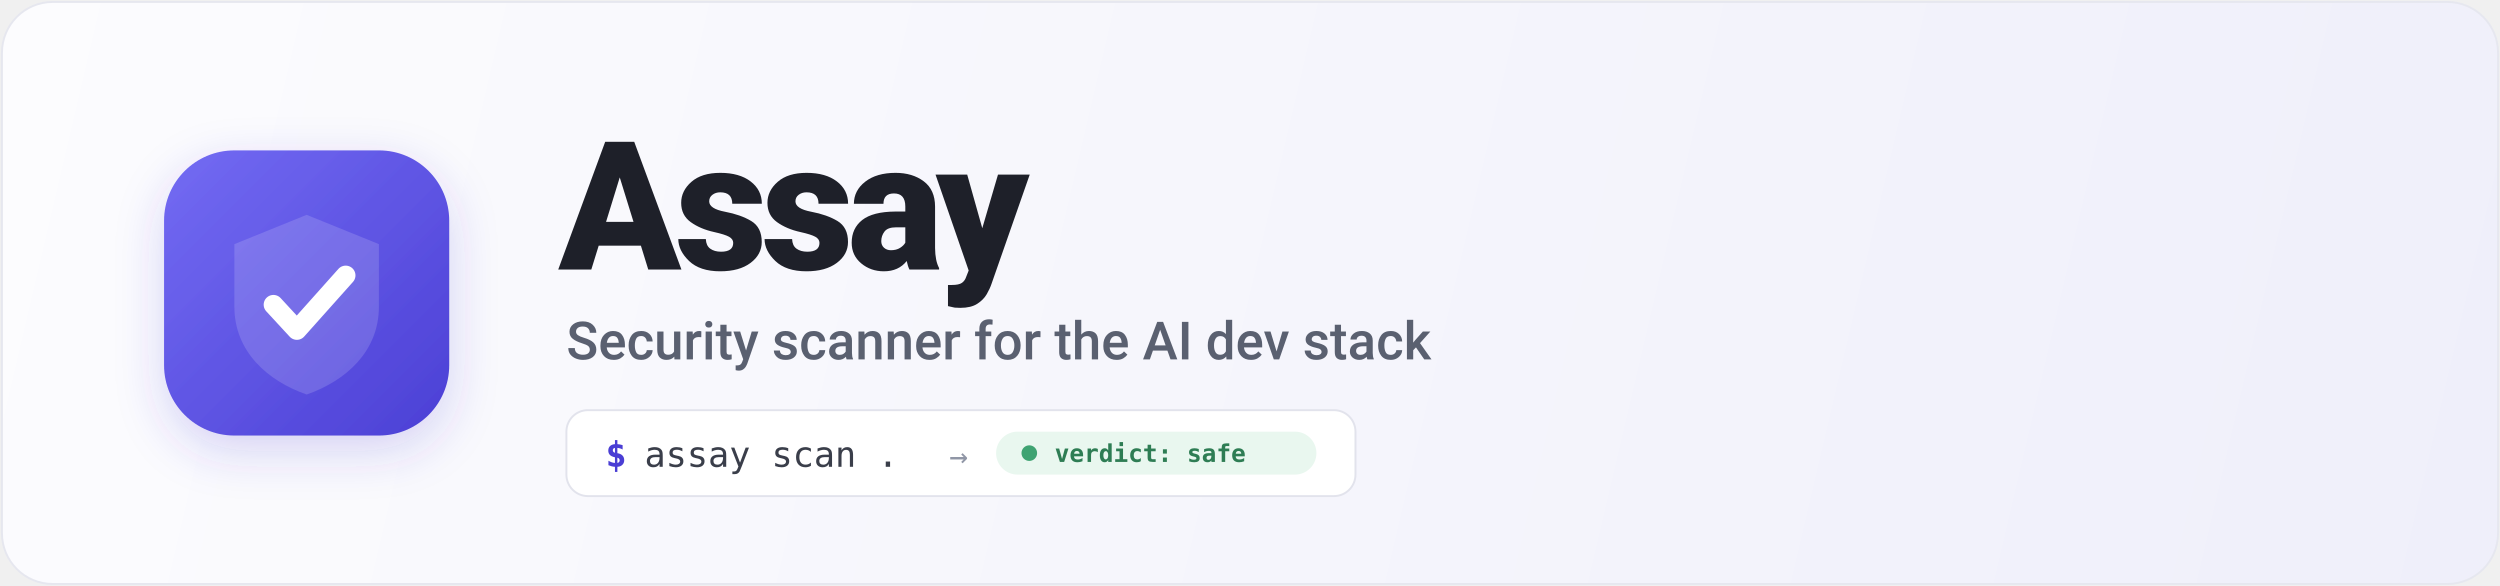
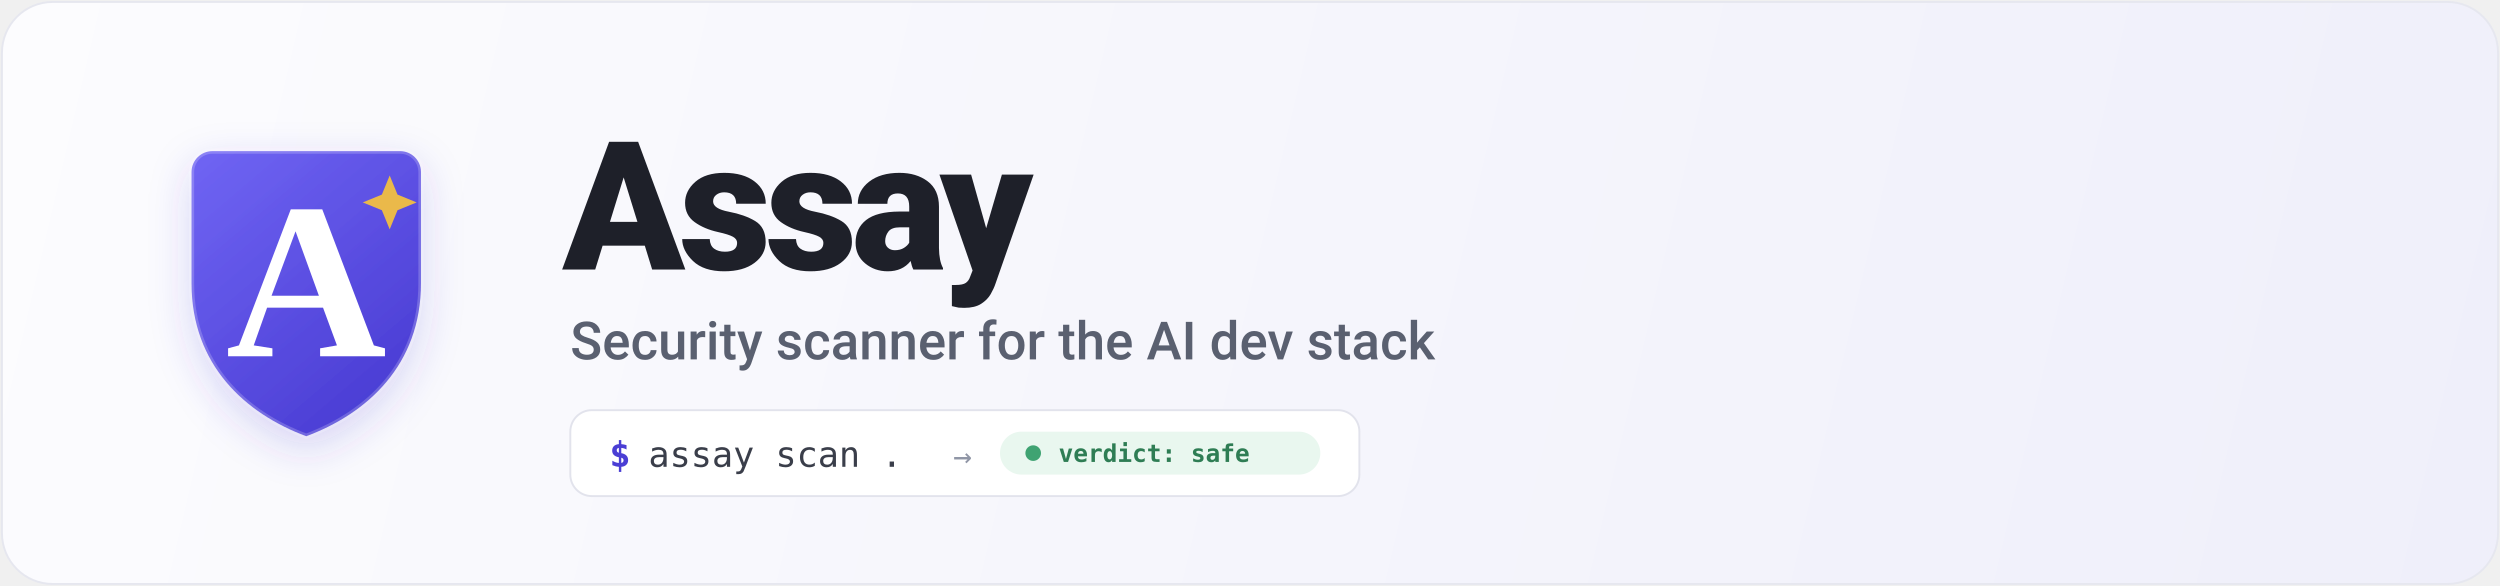
<svg xmlns="http://www.w3.org/2000/svg" viewBox="0 0 1280 300" width="1280" height="300" role="img" aria-label="Assay — security scanner for the AI dev stack">
  <defs>
    <linearGradient id="bg" x1="0" y1="0" x2="1280" y2="300" gradientUnits="userSpaceOnUse">
      <stop offset="0" stop-color="#FCFCFE" />
      <stop offset="1" stop-color="#EFEFFA" />
    </linearGradient>
-     <linearGradient id="tile" x1="0" y1="0" x2="150" y2="150" gradientUnits="userSpaceOnUse">
-       <stop offset="0" stop-color="#736BF3" />
-       <stop offset="1" stop-color="#4A3ED4" />
+     <linearGradient id="mk" x1="60" y1="50" x2="200" y2="215" gradientUnits="userSpaceOnUse">
+       <stop offset="0" stop-color="#6E63F2" />
+       <stop offset="1" stop-color="#4133CC" />
    </linearGradient>
-     <filter id="s" x="-40%" y="-40%" width="180%" height="180%">
+     <filter id="sh" x="-40%" y="-40%" width="180%" height="180%">
      <feDropShadow dx="0" dy="8" stdDeviation="12" flood-color="#4A3ED4" flood-opacity="0.20" />
    </filter>
  </defs>
  <rect x="1" y="1" width="1278" height="298" rx="26" fill="url(#bg)" stroke="#E6E7EF" />
-   <g transform="translate(84,77)">
-     <rect width="146" height="146" rx="36" fill="url(#tile)" filter="url(#s)" />
-     <path d="M73 33 L110 48 V80 C110 103 93 118 73 125 C53 118 36 103 36 80 V48 Z" fill="#FFFFFF" opacity="0.15" />
-     <path d="M56 79 l12 13 l25 -28" fill="none" stroke="#FFFFFF" stroke-width="10" stroke-linecap="round" stroke-linejoin="round" />
+   <g transform="translate(50,40) scale(0.89)">
+     <path d="M66 42 H174 a12 12 0 0 1 12 12 V118 C186 165 155 193 120 206 C85 193 54 165 54 118 V54 a12 12 0 0 1 12 -12 Z" fill="url(#mk)" filter="url(#sh)" />
+     <path d="M66 42 H174 a12 12 0 0 1 12 12 V118 C186 165 155 193 120 206 C85 193 54 165 54 118 V54 a12 12 0 0 1 12 -12 Z" fill="none" stroke="#FFFFFF" stroke-opacity="0.20" stroke-width="3" />
+     <text x="120" y="160" text-anchor="middle" font-family="Georgia,'Times New Roman',serif" font-size="128" font-weight="700" fill="#FFFFFF">A</text>
+     <path d="M168 56 l4.5 11 l11 4.5 l-11 4.5 l-4.5 11 l-4.5 -11 l-11 -4.5 l11 -4.5 Z" fill="#EAB94A" />
  </g>
-   <text x="286" y="138" font-family="system-ui,'Segoe UI',Roboto,Helvetica,Arial,sans-serif" font-size="92" font-weight="800" fill="#1E2029" letter-spacing="-3">Assay</text>
-   <text x="290" y="184" font-family="system-ui,'Segoe UI',Roboto,Helvetica,Arial,sans-serif" font-size="27" font-weight="500" fill="#5A6070">Security scanner for the AI dev stack</text>
-   <g transform="translate(290,210)">
+   <text x="288" y="138" font-family="system-ui,'Segoe UI',Roboto,Helvetica,Arial,sans-serif" font-size="92" font-weight="800" fill="#1E2029" letter-spacing="-3">Assay</text>
+   <text x="292" y="184" font-family="system-ui,'Segoe UI',Roboto,Helvetica,Arial,sans-serif" font-size="27" font-weight="500" fill="#5A6070">Security scanner for the AI dev stack</text>
+   <g transform="translate(292,210)">
    <rect width="404" height="44" rx="11" fill="#FFFFFF" stroke="#E2E3EC" />
    <text x="20" y="29" font-family="ui-monospace,'SF Mono',Menlo,Consolas,monospace" font-size="18" font-weight="700" fill="#4A3ED4">$</text>
    <text x="40" y="29" font-family="ui-monospace,'SF Mono',Menlo,Consolas,monospace" font-size="18" fill="#3A3E4A">assay scan .</text>
    <text x="196" y="29" font-family="ui-monospace,monospace" font-size="16" fill="#9096A6">→</text>
    <g transform="translate(220,11)">
      <rect width="164" height="22" rx="11" fill="#E9F7EF" />
      <circle cx="17" cy="11" r="4" fill="#3FA372" />
      <text x="30" y="15.5" font-family="ui-monospace,monospace" font-size="12.5" font-weight="700" fill="#2E7D54">verdict: safe</text>
    </g>
  </g>
</svg>
